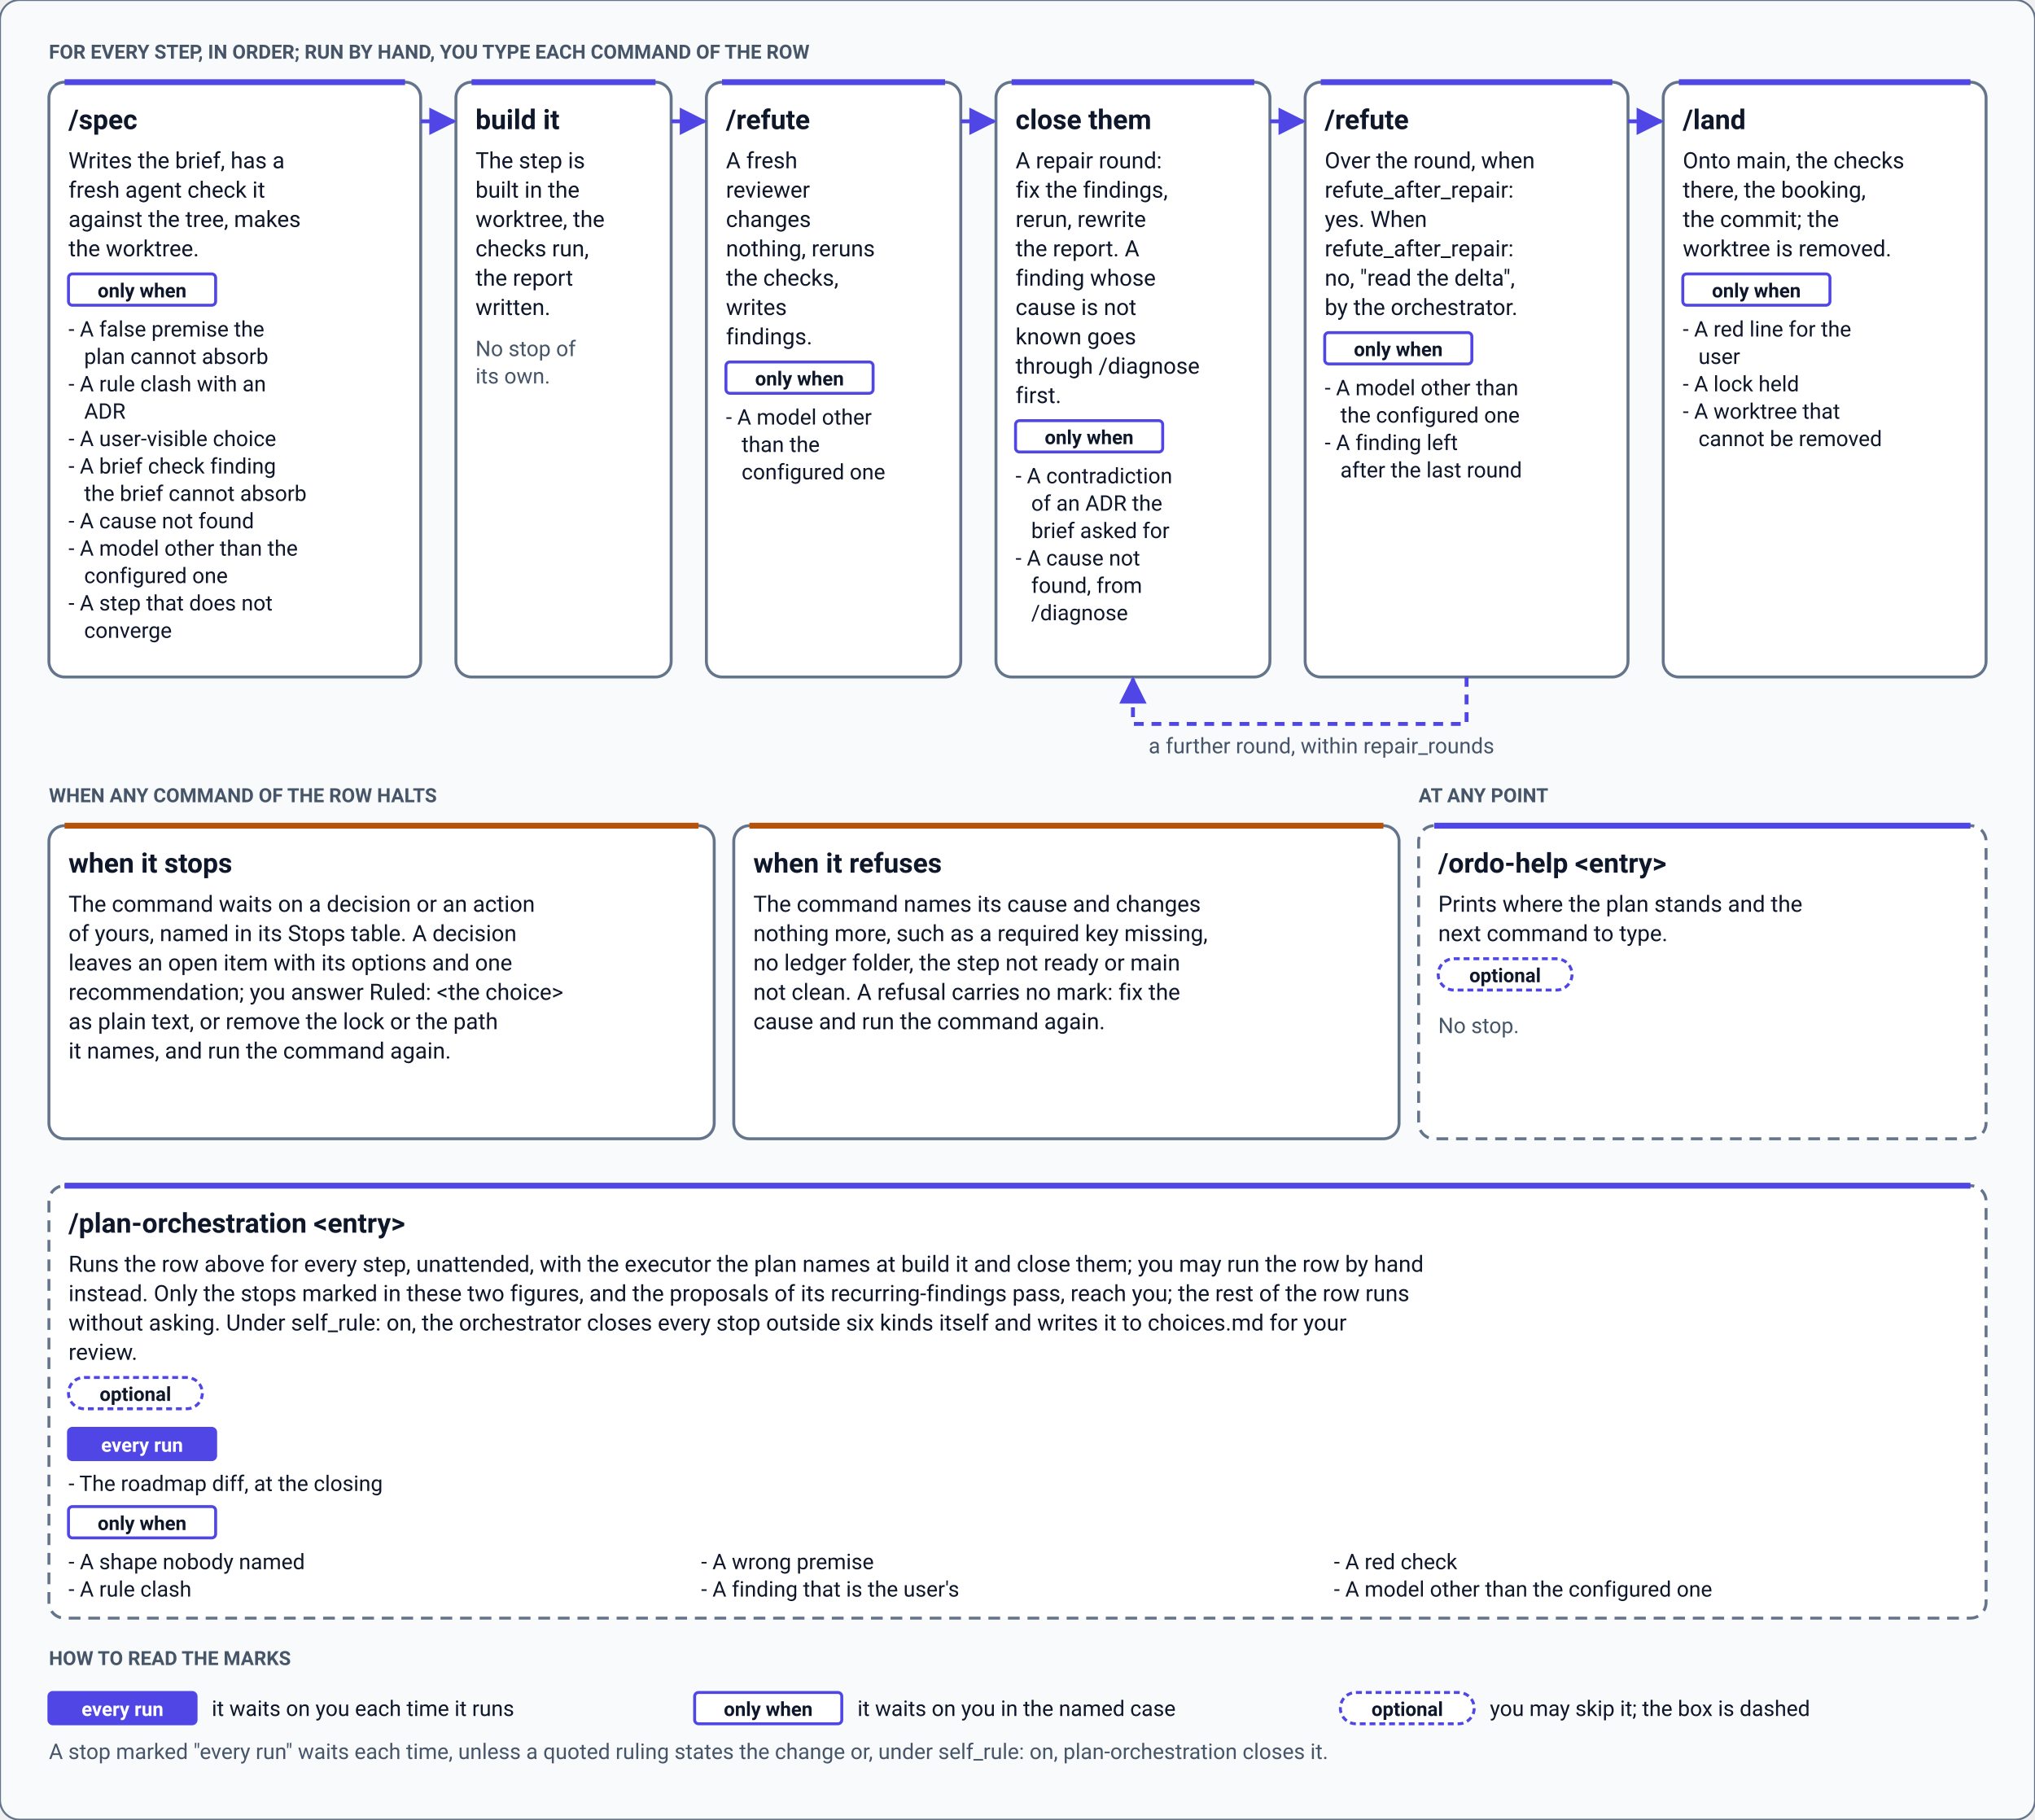
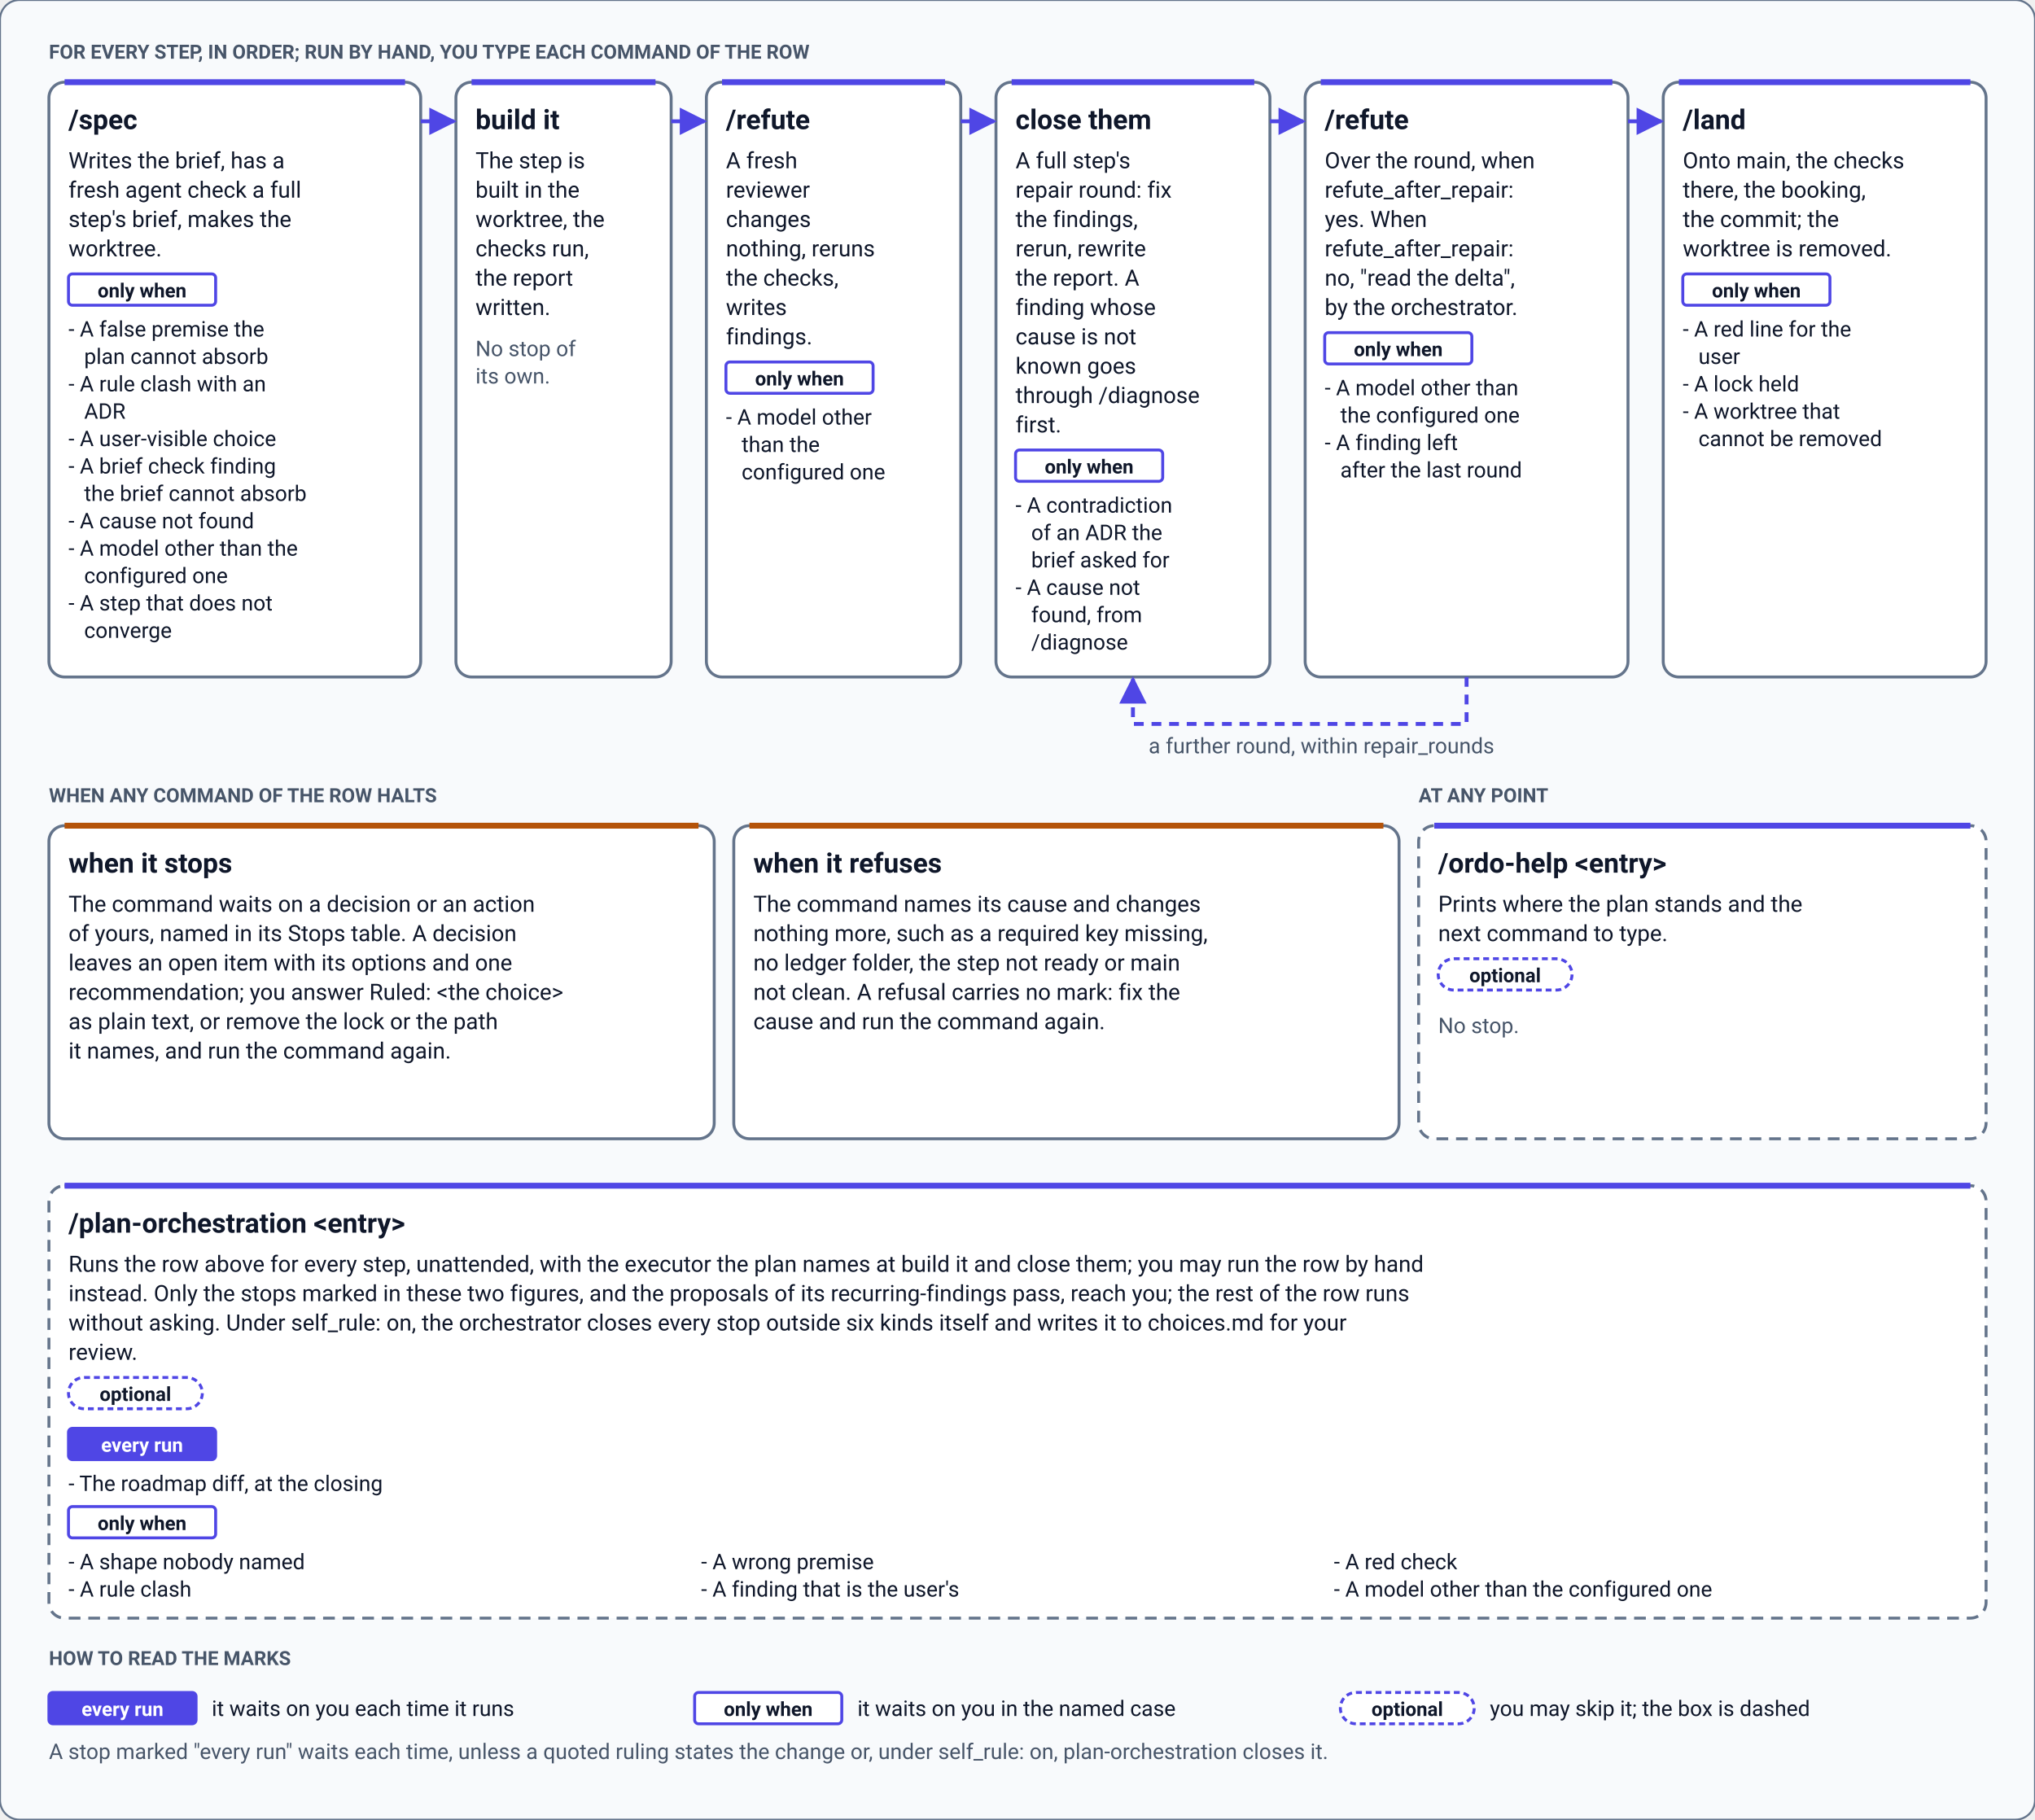
<svg xmlns="http://www.w3.org/2000/svg" viewBox="0 0 1040 930" width="1040" height="930" role="img" aria-label="The loop of one step as boxes in order: /spec, build it, /refute, close them, which sends a finding whose cause is not known through /diagnose, /refute over the round, and /land, with a return for a further round, a card for when a command stops, a card for when it refuses, the optional /ordo-help card, and the optional /plan-orchestration band. Each box lists the stops where you are asked, marked every run, only when or optional.">
  <defs>
    <marker id="arrow" viewBox="0 0 10 10" refX="9" refY="5" markerWidth="7" markerHeight="7" orient="auto">
      <path d="M0,0 L10,5 L0,10 z" fill="#4f46e5" />
    </marker>
  </defs>
  <rect x="0" y="0" width="1040" height="930" rx="10" fill="#f8fafc" stroke="#64748b" />
  <text x="25" y="30" font-family="ui-sans-serif, -apple-system, 'Segoe UI', Roboto, Helvetica, Arial, sans-serif" font-size="10" fill="#475569" font-weight="700" text-anchor="start">FOR EVERY STEP, IN ORDER; RUN BY HAND, YOU TYPE EACH COMMAND OF THE ROW</text>
  <rect x="25" y="42" width="190" height="304" rx="8" fill="#ffffff" stroke="#64748b" stroke-width="1.5" />
  <line x1="33" y1="42" x2="207" y2="42" stroke="#4f46e5" stroke-width="3" />
  <text x="35" y="66" font-family="ui-sans-serif, -apple-system, 'Segoe UI', Roboto, Helvetica, Arial, sans-serif" font-size="14" fill="#0f172a" font-weight="700" text-anchor="start">/spec</text>
  <text x="35" y="86" font-family="ui-sans-serif, -apple-system, 'Segoe UI', Roboto, Helvetica, Arial, sans-serif" font-size="11.5" fill="#0f172a" font-weight="400" text-anchor="start">Writes the brief, has a</text>
-   <text x="35" y="101" font-family="ui-sans-serif, -apple-system, 'Segoe UI', Roboto, Helvetica, Arial, sans-serif" font-size="11.5" fill="#0f172a" font-weight="400" text-anchor="start">fresh agent check it</text>
-   <text x="35" y="116" font-family="ui-sans-serif, -apple-system, 'Segoe UI', Roboto, Helvetica, Arial, sans-serif" font-size="11.5" fill="#0f172a" font-weight="400" text-anchor="start">against the tree, makes</text>
-   <text x="35" y="131" font-family="ui-sans-serif, -apple-system, 'Segoe UI', Roboto, Helvetica, Arial, sans-serif" font-size="11.5" fill="#0f172a" font-weight="400" text-anchor="start">the worktree.</text>
+   <text x="35" y="101" font-family="ui-sans-serif, -apple-system, 'Segoe UI', Roboto, Helvetica, Arial, sans-serif" font-size="11.5" fill="#0f172a" font-weight="400" text-anchor="start">fresh agent check a full</text>
+   <text x="35" y="116" font-family="ui-sans-serif, -apple-system, 'Segoe UI', Roboto, Helvetica, Arial, sans-serif" font-size="11.5" fill="#0f172a" font-weight="400" text-anchor="start">step's brief, makes the</text>
+   <text x="35" y="131" font-family="ui-sans-serif, -apple-system, 'Segoe UI', Roboto, Helvetica, Arial, sans-serif" font-size="11.5" fill="#0f172a" font-weight="400" text-anchor="start">worktree.</text>
  <rect x="35" y="140" width="75.2" height="16" rx="2" fill="#ffffff" stroke="#4f46e5" stroke-width="1.5" />
  <text x="72.6" y="152" font-family="ui-sans-serif, -apple-system, 'Segoe UI', Roboto, Helvetica, Arial, sans-serif" font-size="10" fill="#0f172a" font-weight="700" text-anchor="middle">only when</text>
  <text x="35" y="172" font-family="ui-sans-serif, -apple-system, 'Segoe UI', Roboto, Helvetica, Arial, sans-serif" font-size="11" fill="#0f172a" font-weight="400" text-anchor="start">- A false premise the</text>
  <text x="43" y="186" font-family="ui-sans-serif, -apple-system, 'Segoe UI', Roboto, Helvetica, Arial, sans-serif" font-size="11" fill="#0f172a" font-weight="400" text-anchor="start">plan cannot absorb</text>
  <text x="35" y="200" font-family="ui-sans-serif, -apple-system, 'Segoe UI', Roboto, Helvetica, Arial, sans-serif" font-size="11" fill="#0f172a" font-weight="400" text-anchor="start">- A rule clash with an</text>
  <text x="43" y="214" font-family="ui-sans-serif, -apple-system, 'Segoe UI', Roboto, Helvetica, Arial, sans-serif" font-size="11" fill="#0f172a" font-weight="400" text-anchor="start">ADR</text>
  <text x="35" y="228" font-family="ui-sans-serif, -apple-system, 'Segoe UI', Roboto, Helvetica, Arial, sans-serif" font-size="11" fill="#0f172a" font-weight="400" text-anchor="start">- A user-visible choice</text>
  <text x="35" y="242" font-family="ui-sans-serif, -apple-system, 'Segoe UI', Roboto, Helvetica, Arial, sans-serif" font-size="11" fill="#0f172a" font-weight="400" text-anchor="start">- A brief check finding</text>
  <text x="43" y="256" font-family="ui-sans-serif, -apple-system, 'Segoe UI', Roboto, Helvetica, Arial, sans-serif" font-size="11" fill="#0f172a" font-weight="400" text-anchor="start">the brief cannot absorb</text>
  <text x="35" y="270" font-family="ui-sans-serif, -apple-system, 'Segoe UI', Roboto, Helvetica, Arial, sans-serif" font-size="11" fill="#0f172a" font-weight="400" text-anchor="start">- A cause not found</text>
  <text x="35" y="284" font-family="ui-sans-serif, -apple-system, 'Segoe UI', Roboto, Helvetica, Arial, sans-serif" font-size="11" fill="#0f172a" font-weight="400" text-anchor="start">- A model other than the</text>
  <text x="43" y="298" font-family="ui-sans-serif, -apple-system, 'Segoe UI', Roboto, Helvetica, Arial, sans-serif" font-size="11" fill="#0f172a" font-weight="400" text-anchor="start">configured one</text>
  <text x="35" y="312" font-family="ui-sans-serif, -apple-system, 'Segoe UI', Roboto, Helvetica, Arial, sans-serif" font-size="11" fill="#0f172a" font-weight="400" text-anchor="start">- A step that does not</text>
  <text x="43" y="326" font-family="ui-sans-serif, -apple-system, 'Segoe UI', Roboto, Helvetica, Arial, sans-serif" font-size="11" fill="#0f172a" font-weight="400" text-anchor="start">converge</text>
  <rect x="233" y="42" width="110" height="304" rx="8" fill="#ffffff" stroke="#64748b" stroke-width="1.5" />
  <line x1="241" y1="42" x2="335" y2="42" stroke="#4f46e5" stroke-width="3" />
  <text x="243" y="66" font-family="ui-sans-serif, -apple-system, 'Segoe UI', Roboto, Helvetica, Arial, sans-serif" font-size="14" fill="#0f172a" font-weight="700" text-anchor="start">build it</text>
  <text x="243" y="86" font-family="ui-sans-serif, -apple-system, 'Segoe UI', Roboto, Helvetica, Arial, sans-serif" font-size="11.5" fill="#0f172a" font-weight="400" text-anchor="start">The step is</text>
  <text x="243" y="101" font-family="ui-sans-serif, -apple-system, 'Segoe UI', Roboto, Helvetica, Arial, sans-serif" font-size="11.5" fill="#0f172a" font-weight="400" text-anchor="start">built in the</text>
  <text x="243" y="116" font-family="ui-sans-serif, -apple-system, 'Segoe UI', Roboto, Helvetica, Arial, sans-serif" font-size="11.5" fill="#0f172a" font-weight="400" text-anchor="start">worktree, the</text>
  <text x="243" y="131" font-family="ui-sans-serif, -apple-system, 'Segoe UI', Roboto, Helvetica, Arial, sans-serif" font-size="11.5" fill="#0f172a" font-weight="400" text-anchor="start">checks run,</text>
  <text x="243" y="146" font-family="ui-sans-serif, -apple-system, 'Segoe UI', Roboto, Helvetica, Arial, sans-serif" font-size="11.5" fill="#0f172a" font-weight="400" text-anchor="start">the report</text>
  <text x="243" y="161" font-family="ui-sans-serif, -apple-system, 'Segoe UI', Roboto, Helvetica, Arial, sans-serif" font-size="11.5" fill="#0f172a" font-weight="400" text-anchor="start">written.</text>
  <text x="243" y="182" font-family="ui-sans-serif, -apple-system, 'Segoe UI', Roboto, Helvetica, Arial, sans-serif" font-size="11" fill="#475569" font-weight="400" text-anchor="start">No stop of</text>
  <text x="243" y="196" font-family="ui-sans-serif, -apple-system, 'Segoe UI', Roboto, Helvetica, Arial, sans-serif" font-size="11" fill="#475569" font-weight="400" text-anchor="start">its own.</text>
  <rect x="361" y="42" width="130" height="304" rx="8" fill="#ffffff" stroke="#64748b" stroke-width="1.5" />
  <line x1="369" y1="42" x2="483" y2="42" stroke="#4f46e5" stroke-width="3" />
  <text x="371" y="66" font-family="ui-sans-serif, -apple-system, 'Segoe UI', Roboto, Helvetica, Arial, sans-serif" font-size="14" fill="#0f172a" font-weight="700" text-anchor="start">/refute</text>
  <text x="371" y="86" font-family="ui-sans-serif, -apple-system, 'Segoe UI', Roboto, Helvetica, Arial, sans-serif" font-size="11.5" fill="#0f172a" font-weight="400" text-anchor="start">A fresh</text>
  <text x="371" y="101" font-family="ui-sans-serif, -apple-system, 'Segoe UI', Roboto, Helvetica, Arial, sans-serif" font-size="11.5" fill="#0f172a" font-weight="400" text-anchor="start">reviewer</text>
  <text x="371" y="116" font-family="ui-sans-serif, -apple-system, 'Segoe UI', Roboto, Helvetica, Arial, sans-serif" font-size="11.5" fill="#0f172a" font-weight="400" text-anchor="start">changes</text>
  <text x="371" y="131" font-family="ui-sans-serif, -apple-system, 'Segoe UI', Roboto, Helvetica, Arial, sans-serif" font-size="11.5" fill="#0f172a" font-weight="400" text-anchor="start">nothing, reruns</text>
  <text x="371" y="146" font-family="ui-sans-serif, -apple-system, 'Segoe UI', Roboto, Helvetica, Arial, sans-serif" font-size="11.5" fill="#0f172a" font-weight="400" text-anchor="start">the checks,</text>
  <text x="371" y="161" font-family="ui-sans-serif, -apple-system, 'Segoe UI', Roboto, Helvetica, Arial, sans-serif" font-size="11.5" fill="#0f172a" font-weight="400" text-anchor="start">writes</text>
  <text x="371" y="176" font-family="ui-sans-serif, -apple-system, 'Segoe UI', Roboto, Helvetica, Arial, sans-serif" font-size="11.5" fill="#0f172a" font-weight="400" text-anchor="start">findings.</text>
  <rect x="371" y="185" width="75.2" height="16" rx="2" fill="#ffffff" stroke="#4f46e5" stroke-width="1.5" />
  <text x="408.6" y="197" font-family="ui-sans-serif, -apple-system, 'Segoe UI', Roboto, Helvetica, Arial, sans-serif" font-size="10" fill="#0f172a" font-weight="700" text-anchor="middle">only when</text>
  <text x="371" y="217" font-family="ui-sans-serif, -apple-system, 'Segoe UI', Roboto, Helvetica, Arial, sans-serif" font-size="11" fill="#0f172a" font-weight="400" text-anchor="start">- A model other</text>
  <text x="379" y="231" font-family="ui-sans-serif, -apple-system, 'Segoe UI', Roboto, Helvetica, Arial, sans-serif" font-size="11" fill="#0f172a" font-weight="400" text-anchor="start">than the</text>
  <text x="379" y="245" font-family="ui-sans-serif, -apple-system, 'Segoe UI', Roboto, Helvetica, Arial, sans-serif" font-size="11" fill="#0f172a" font-weight="400" text-anchor="start">configured one</text>
  <rect x="509" y="42" width="140" height="304" rx="8" fill="#ffffff" stroke="#64748b" stroke-width="1.5" />
  <line x1="517" y1="42" x2="641" y2="42" stroke="#4f46e5" stroke-width="3" />
  <text x="519" y="66" font-family="ui-sans-serif, -apple-system, 'Segoe UI', Roboto, Helvetica, Arial, sans-serif" font-size="14" fill="#0f172a" font-weight="700" text-anchor="start">close them</text>
-   <text x="519" y="86" font-family="ui-sans-serif, -apple-system, 'Segoe UI', Roboto, Helvetica, Arial, sans-serif" font-size="11.5" fill="#0f172a" font-weight="400" text-anchor="start">A repair round:</text>
-   <text x="519" y="101" font-family="ui-sans-serif, -apple-system, 'Segoe UI', Roboto, Helvetica, Arial, sans-serif" font-size="11.5" fill="#0f172a" font-weight="400" text-anchor="start">fix the findings,</text>
-   <text x="519" y="116" font-family="ui-sans-serif, -apple-system, 'Segoe UI', Roboto, Helvetica, Arial, sans-serif" font-size="11.5" fill="#0f172a" font-weight="400" text-anchor="start">rerun, rewrite</text>
-   <text x="519" y="131" font-family="ui-sans-serif, -apple-system, 'Segoe UI', Roboto, Helvetica, Arial, sans-serif" font-size="11.5" fill="#0f172a" font-weight="400" text-anchor="start">the report. A</text>
-   <text x="519" y="146" font-family="ui-sans-serif, -apple-system, 'Segoe UI', Roboto, Helvetica, Arial, sans-serif" font-size="11.5" fill="#0f172a" font-weight="400" text-anchor="start">finding whose</text>
-   <text x="519" y="161" font-family="ui-sans-serif, -apple-system, 'Segoe UI', Roboto, Helvetica, Arial, sans-serif" font-size="11.5" fill="#0f172a" font-weight="400" text-anchor="start">cause is not</text>
-   <text x="519" y="176" font-family="ui-sans-serif, -apple-system, 'Segoe UI', Roboto, Helvetica, Arial, sans-serif" font-size="11.5" fill="#0f172a" font-weight="400" text-anchor="start">known goes</text>
-   <text x="519" y="191" font-family="ui-sans-serif, -apple-system, 'Segoe UI', Roboto, Helvetica, Arial, sans-serif" font-size="11.5" fill="#0f172a" font-weight="400" text-anchor="start">through /diagnose</text>
-   <text x="519" y="206" font-family="ui-sans-serif, -apple-system, 'Segoe UI', Roboto, Helvetica, Arial, sans-serif" font-size="11.5" fill="#0f172a" font-weight="400" text-anchor="start">first.</text>
-   <rect x="519" y="215" width="75.2" height="16" rx="2" fill="#ffffff" stroke="#4f46e5" stroke-width="1.5" />
-   <text x="556.6" y="227" font-family="ui-sans-serif, -apple-system, 'Segoe UI', Roboto, Helvetica, Arial, sans-serif" font-size="10" fill="#0f172a" font-weight="700" text-anchor="middle">only when</text>
-   <text x="519" y="247" font-family="ui-sans-serif, -apple-system, 'Segoe UI', Roboto, Helvetica, Arial, sans-serif" font-size="11" fill="#0f172a" font-weight="400" text-anchor="start">- A contradiction</text>
-   <text x="527" y="261" font-family="ui-sans-serif, -apple-system, 'Segoe UI', Roboto, Helvetica, Arial, sans-serif" font-size="11" fill="#0f172a" font-weight="400" text-anchor="start">of an ADR the</text>
-   <text x="527" y="275" font-family="ui-sans-serif, -apple-system, 'Segoe UI', Roboto, Helvetica, Arial, sans-serif" font-size="11" fill="#0f172a" font-weight="400" text-anchor="start">brief asked for</text>
-   <text x="519" y="289" font-family="ui-sans-serif, -apple-system, 'Segoe UI', Roboto, Helvetica, Arial, sans-serif" font-size="11" fill="#0f172a" font-weight="400" text-anchor="start">- A cause not</text>
-   <text x="527" y="303" font-family="ui-sans-serif, -apple-system, 'Segoe UI', Roboto, Helvetica, Arial, sans-serif" font-size="11" fill="#0f172a" font-weight="400" text-anchor="start">found, from</text>
-   <text x="527" y="317" font-family="ui-sans-serif, -apple-system, 'Segoe UI', Roboto, Helvetica, Arial, sans-serif" font-size="11" fill="#0f172a" font-weight="400" text-anchor="start">/diagnose</text>
+   <text x="519" y="86" font-family="ui-sans-serif, -apple-system, 'Segoe UI', Roboto, Helvetica, Arial, sans-serif" font-size="11.5" fill="#0f172a" font-weight="400" text-anchor="start">A full step's</text>
+   <text x="519" y="101" font-family="ui-sans-serif, -apple-system, 'Segoe UI', Roboto, Helvetica, Arial, sans-serif" font-size="11.5" fill="#0f172a" font-weight="400" text-anchor="start">repair round: fix</text>
+   <text x="519" y="116" font-family="ui-sans-serif, -apple-system, 'Segoe UI', Roboto, Helvetica, Arial, sans-serif" font-size="11.5" fill="#0f172a" font-weight="400" text-anchor="start">the findings,</text>
+   <text x="519" y="131" font-family="ui-sans-serif, -apple-system, 'Segoe UI', Roboto, Helvetica, Arial, sans-serif" font-size="11.5" fill="#0f172a" font-weight="400" text-anchor="start">rerun, rewrite</text>
+   <text x="519" y="146" font-family="ui-sans-serif, -apple-system, 'Segoe UI', Roboto, Helvetica, Arial, sans-serif" font-size="11.5" fill="#0f172a" font-weight="400" text-anchor="start">the report. A</text>
+   <text x="519" y="161" font-family="ui-sans-serif, -apple-system, 'Segoe UI', Roboto, Helvetica, Arial, sans-serif" font-size="11.5" fill="#0f172a" font-weight="400" text-anchor="start">finding whose</text>
+   <text x="519" y="176" font-family="ui-sans-serif, -apple-system, 'Segoe UI', Roboto, Helvetica, Arial, sans-serif" font-size="11.5" fill="#0f172a" font-weight="400" text-anchor="start">cause is not</text>
+   <text x="519" y="191" font-family="ui-sans-serif, -apple-system, 'Segoe UI', Roboto, Helvetica, Arial, sans-serif" font-size="11.5" fill="#0f172a" font-weight="400" text-anchor="start">known goes</text>
+   <text x="519" y="206" font-family="ui-sans-serif, -apple-system, 'Segoe UI', Roboto, Helvetica, Arial, sans-serif" font-size="11.5" fill="#0f172a" font-weight="400" text-anchor="start">through /diagnose</text>
+   <text x="519" y="221" font-family="ui-sans-serif, -apple-system, 'Segoe UI', Roboto, Helvetica, Arial, sans-serif" font-size="11.5" fill="#0f172a" font-weight="400" text-anchor="start">first.</text>
+   <rect x="519" y="230" width="75.2" height="16" rx="2" fill="#ffffff" stroke="#4f46e5" stroke-width="1.5" />
+   <text x="556.6" y="242" font-family="ui-sans-serif, -apple-system, 'Segoe UI', Roboto, Helvetica, Arial, sans-serif" font-size="10" fill="#0f172a" font-weight="700" text-anchor="middle">only when</text>
+   <text x="519" y="262" font-family="ui-sans-serif, -apple-system, 'Segoe UI', Roboto, Helvetica, Arial, sans-serif" font-size="11" fill="#0f172a" font-weight="400" text-anchor="start">- A contradiction</text>
+   <text x="527" y="276" font-family="ui-sans-serif, -apple-system, 'Segoe UI', Roboto, Helvetica, Arial, sans-serif" font-size="11" fill="#0f172a" font-weight="400" text-anchor="start">of an ADR the</text>
+   <text x="527" y="290" font-family="ui-sans-serif, -apple-system, 'Segoe UI', Roboto, Helvetica, Arial, sans-serif" font-size="11" fill="#0f172a" font-weight="400" text-anchor="start">brief asked for</text>
+   <text x="519" y="304" font-family="ui-sans-serif, -apple-system, 'Segoe UI', Roboto, Helvetica, Arial, sans-serif" font-size="11" fill="#0f172a" font-weight="400" text-anchor="start">- A cause not</text>
+   <text x="527" y="318" font-family="ui-sans-serif, -apple-system, 'Segoe UI', Roboto, Helvetica, Arial, sans-serif" font-size="11" fill="#0f172a" font-weight="400" text-anchor="start">found, from</text>
+   <text x="527" y="332" font-family="ui-sans-serif, -apple-system, 'Segoe UI', Roboto, Helvetica, Arial, sans-serif" font-size="11" fill="#0f172a" font-weight="400" text-anchor="start">/diagnose</text>
  <rect x="667" y="42" width="165" height="304" rx="8" fill="#ffffff" stroke="#64748b" stroke-width="1.5" />
  <line x1="675" y1="42" x2="824" y2="42" stroke="#4f46e5" stroke-width="3" />
  <text x="677" y="66" font-family="ui-sans-serif, -apple-system, 'Segoe UI', Roboto, Helvetica, Arial, sans-serif" font-size="14" fill="#0f172a" font-weight="700" text-anchor="start">/refute</text>
  <text x="677" y="86" font-family="ui-sans-serif, -apple-system, 'Segoe UI', Roboto, Helvetica, Arial, sans-serif" font-size="11.5" fill="#0f172a" font-weight="400" text-anchor="start">Over the round, when</text>
  <text x="677" y="101" font-family="ui-sans-serif, -apple-system, 'Segoe UI', Roboto, Helvetica, Arial, sans-serif" font-size="11.5" fill="#0f172a" font-weight="400" text-anchor="start">refute_after_repair:</text>
  <text x="677" y="116" font-family="ui-sans-serif, -apple-system, 'Segoe UI', Roboto, Helvetica, Arial, sans-serif" font-size="11.5" fill="#0f172a" font-weight="400" text-anchor="start">yes. When</text>
  <text x="677" y="131" font-family="ui-sans-serif, -apple-system, 'Segoe UI', Roboto, Helvetica, Arial, sans-serif" font-size="11.5" fill="#0f172a" font-weight="400" text-anchor="start">refute_after_repair:</text>
  <text x="677" y="146" font-family="ui-sans-serif, -apple-system, 'Segoe UI', Roboto, Helvetica, Arial, sans-serif" font-size="11.5" fill="#0f172a" font-weight="400" text-anchor="start">no, "read the delta",</text>
  <text x="677" y="161" font-family="ui-sans-serif, -apple-system, 'Segoe UI', Roboto, Helvetica, Arial, sans-serif" font-size="11.5" fill="#0f172a" font-weight="400" text-anchor="start">by the orchestrator.</text>
  <rect x="677" y="170" width="75.2" height="16" rx="2" fill="#ffffff" stroke="#4f46e5" stroke-width="1.5" />
  <text x="714.6" y="182" font-family="ui-sans-serif, -apple-system, 'Segoe UI', Roboto, Helvetica, Arial, sans-serif" font-size="10" fill="#0f172a" font-weight="700" text-anchor="middle">only when</text>
  <text x="677" y="202" font-family="ui-sans-serif, -apple-system, 'Segoe UI', Roboto, Helvetica, Arial, sans-serif" font-size="11" fill="#0f172a" font-weight="400" text-anchor="start">- A model other than</text>
  <text x="685" y="216" font-family="ui-sans-serif, -apple-system, 'Segoe UI', Roboto, Helvetica, Arial, sans-serif" font-size="11" fill="#0f172a" font-weight="400" text-anchor="start">the configured one</text>
  <text x="677" y="230" font-family="ui-sans-serif, -apple-system, 'Segoe UI', Roboto, Helvetica, Arial, sans-serif" font-size="11" fill="#0f172a" font-weight="400" text-anchor="start">- A finding left</text>
  <text x="685" y="244" font-family="ui-sans-serif, -apple-system, 'Segoe UI', Roboto, Helvetica, Arial, sans-serif" font-size="11" fill="#0f172a" font-weight="400" text-anchor="start">after the last round</text>
  <rect x="850" y="42" width="165" height="304" rx="8" fill="#ffffff" stroke="#64748b" stroke-width="1.5" />
  <line x1="858" y1="42" x2="1007" y2="42" stroke="#4f46e5" stroke-width="3" />
  <text x="860" y="66" font-family="ui-sans-serif, -apple-system, 'Segoe UI', Roboto, Helvetica, Arial, sans-serif" font-size="14" fill="#0f172a" font-weight="700" text-anchor="start">/land</text>
  <text x="860" y="86" font-family="ui-sans-serif, -apple-system, 'Segoe UI', Roboto, Helvetica, Arial, sans-serif" font-size="11.5" fill="#0f172a" font-weight="400" text-anchor="start">Onto main, the checks</text>
  <text x="860" y="101" font-family="ui-sans-serif, -apple-system, 'Segoe UI', Roboto, Helvetica, Arial, sans-serif" font-size="11.5" fill="#0f172a" font-weight="400" text-anchor="start">there, the booking,</text>
  <text x="860" y="116" font-family="ui-sans-serif, -apple-system, 'Segoe UI', Roboto, Helvetica, Arial, sans-serif" font-size="11.5" fill="#0f172a" font-weight="400" text-anchor="start">the commit; the</text>
  <text x="860" y="131" font-family="ui-sans-serif, -apple-system, 'Segoe UI', Roboto, Helvetica, Arial, sans-serif" font-size="11.5" fill="#0f172a" font-weight="400" text-anchor="start">worktree is removed.</text>
  <rect x="860" y="140" width="75.2" height="16" rx="2" fill="#ffffff" stroke="#4f46e5" stroke-width="1.5" />
  <text x="897.6" y="152" font-family="ui-sans-serif, -apple-system, 'Segoe UI', Roboto, Helvetica, Arial, sans-serif" font-size="10" fill="#0f172a" font-weight="700" text-anchor="middle">only when</text>
  <text x="860" y="172" font-family="ui-sans-serif, -apple-system, 'Segoe UI', Roboto, Helvetica, Arial, sans-serif" font-size="11" fill="#0f172a" font-weight="400" text-anchor="start">- A red line for the</text>
  <text x="868" y="186" font-family="ui-sans-serif, -apple-system, 'Segoe UI', Roboto, Helvetica, Arial, sans-serif" font-size="11" fill="#0f172a" font-weight="400" text-anchor="start">user</text>
  <text x="860" y="200" font-family="ui-sans-serif, -apple-system, 'Segoe UI', Roboto, Helvetica, Arial, sans-serif" font-size="11" fill="#0f172a" font-weight="400" text-anchor="start">- A lock held</text>
  <text x="860" y="214" font-family="ui-sans-serif, -apple-system, 'Segoe UI', Roboto, Helvetica, Arial, sans-serif" font-size="11" fill="#0f172a" font-weight="400" text-anchor="start">- A worktree that</text>
  <text x="868" y="228" font-family="ui-sans-serif, -apple-system, 'Segoe UI', Roboto, Helvetica, Arial, sans-serif" font-size="11" fill="#0f172a" font-weight="400" text-anchor="start">cannot be removed</text>
  <line x1="215" y1="62" x2="232" y2="62" stroke="#4f46e5" stroke-width="2" marker-end="url(#arrow)" />
  <line x1="343" y1="62" x2="360" y2="62" stroke="#4f46e5" stroke-width="2" marker-end="url(#arrow)" />
  <line x1="491" y1="62" x2="508" y2="62" stroke="#4f46e5" stroke-width="2" marker-end="url(#arrow)" />
  <line x1="649" y1="62" x2="666" y2="62" stroke="#4f46e5" stroke-width="2" marker-end="url(#arrow)" />
  <line x1="832" y1="62" x2="849" y2="62" stroke="#4f46e5" stroke-width="2" marker-end="url(#arrow)" />
  <path d="M749.5,346 L749.5,370 L579,370 L579,347" fill="none" stroke="#4f46e5" stroke-width="2" stroke-dasharray="5 4" marker-end="url(#arrow)" stroke-linejoin="round" />
  <text x="587" y="385" font-family="ui-sans-serif, -apple-system, 'Segoe UI', Roboto, Helvetica, Arial, sans-serif" font-size="11" fill="#475569" font-weight="400" text-anchor="start">a further round, within repair_rounds</text>
  <text x="25" y="410" font-family="ui-sans-serif, -apple-system, 'Segoe UI', Roboto, Helvetica, Arial, sans-serif" font-size="10" fill="#475569" font-weight="700" text-anchor="start">WHEN ANY COMMAND OF THE ROW HALTS</text>
  <text x="725" y="410" font-family="ui-sans-serif, -apple-system, 'Segoe UI', Roboto, Helvetica, Arial, sans-serif" font-size="10" fill="#475569" font-weight="700" text-anchor="start">AT ANY POINT</text>
  <rect x="25" y="422" width="340" height="160" rx="8" fill="#ffffff" stroke="#64748b" stroke-width="1.5" />
  <line x1="33" y1="422" x2="357" y2="422" stroke="#b45309" stroke-width="3" />
  <text x="35" y="446" font-family="ui-sans-serif, -apple-system, 'Segoe UI', Roboto, Helvetica, Arial, sans-serif" font-size="14" fill="#0f172a" font-weight="700" text-anchor="start">when it stops</text>
  <text x="35" y="466" font-family="ui-sans-serif, -apple-system, 'Segoe UI', Roboto, Helvetica, Arial, sans-serif" font-size="11.5" fill="#0f172a" font-weight="400" text-anchor="start">The command waits on a decision or an action</text>
  <text x="35" y="481" font-family="ui-sans-serif, -apple-system, 'Segoe UI', Roboto, Helvetica, Arial, sans-serif" font-size="11.5" fill="#0f172a" font-weight="400" text-anchor="start">of yours, named in its Stops table. A decision</text>
  <text x="35" y="496" font-family="ui-sans-serif, -apple-system, 'Segoe UI', Roboto, Helvetica, Arial, sans-serif" font-size="11.5" fill="#0f172a" font-weight="400" text-anchor="start">leaves an open item with its options and one</text>
  <text x="35" y="511" font-family="ui-sans-serif, -apple-system, 'Segoe UI', Roboto, Helvetica, Arial, sans-serif" font-size="11.5" fill="#0f172a" font-weight="400" text-anchor="start">recommendation; you answer Ruled: &lt;the choice&gt;</text>
  <text x="35" y="526" font-family="ui-sans-serif, -apple-system, 'Segoe UI', Roboto, Helvetica, Arial, sans-serif" font-size="11.5" fill="#0f172a" font-weight="400" text-anchor="start">as plain text, or remove the lock or the path</text>
  <text x="35" y="541" font-family="ui-sans-serif, -apple-system, 'Segoe UI', Roboto, Helvetica, Arial, sans-serif" font-size="11.5" fill="#0f172a" font-weight="400" text-anchor="start">it names, and run the command again.</text>
  <rect x="375" y="422" width="340" height="160" rx="8" fill="#ffffff" stroke="#64748b" stroke-width="1.5" />
  <line x1="383" y1="422" x2="707" y2="422" stroke="#b45309" stroke-width="3" />
  <text x="385" y="446" font-family="ui-sans-serif, -apple-system, 'Segoe UI', Roboto, Helvetica, Arial, sans-serif" font-size="14" fill="#0f172a" font-weight="700" text-anchor="start">when it refuses</text>
  <text x="385" y="466" font-family="ui-sans-serif, -apple-system, 'Segoe UI', Roboto, Helvetica, Arial, sans-serif" font-size="11.5" fill="#0f172a" font-weight="400" text-anchor="start">The command names its cause and changes</text>
  <text x="385" y="481" font-family="ui-sans-serif, -apple-system, 'Segoe UI', Roboto, Helvetica, Arial, sans-serif" font-size="11.5" fill="#0f172a" font-weight="400" text-anchor="start">nothing more, such as a required key missing,</text>
  <text x="385" y="496" font-family="ui-sans-serif, -apple-system, 'Segoe UI', Roboto, Helvetica, Arial, sans-serif" font-size="11.5" fill="#0f172a" font-weight="400" text-anchor="start">no ledger folder, the step not ready or main</text>
  <text x="385" y="511" font-family="ui-sans-serif, -apple-system, 'Segoe UI', Roboto, Helvetica, Arial, sans-serif" font-size="11.5" fill="#0f172a" font-weight="400" text-anchor="start">not clean. A refusal carries no mark: fix the</text>
  <text x="385" y="526" font-family="ui-sans-serif, -apple-system, 'Segoe UI', Roboto, Helvetica, Arial, sans-serif" font-size="11.5" fill="#0f172a" font-weight="400" text-anchor="start">cause and run the command again.</text>
  <rect x="725" y="422" width="290" height="160" rx="8" fill="#ffffff" stroke="#64748b" stroke-width="1.5" stroke-dasharray="6 4" />
  <line x1="733" y1="422" x2="1007" y2="422" stroke="#4f46e5" stroke-width="3" />
  <text x="735" y="446" font-family="ui-sans-serif, -apple-system, 'Segoe UI', Roboto, Helvetica, Arial, sans-serif" font-size="14" fill="#0f172a" font-weight="700" text-anchor="start">/ordo-help &lt;entry&gt;</text>
  <text x="735" y="466" font-family="ui-sans-serif, -apple-system, 'Segoe UI', Roboto, Helvetica, Arial, sans-serif" font-size="11.5" fill="#0f172a" font-weight="400" text-anchor="start">Prints where the plan stands and the</text>
  <text x="735" y="481" font-family="ui-sans-serif, -apple-system, 'Segoe UI', Roboto, Helvetica, Arial, sans-serif" font-size="11.5" fill="#0f172a" font-weight="400" text-anchor="start">next command to type.</text>
  <rect x="735" y="490" width="68.4" height="16" rx="8" fill="#ffffff" stroke="#4f46e5" stroke-width="1.5" stroke-dasharray="3 2" />
  <text x="769.2" y="502" font-family="ui-sans-serif, -apple-system, 'Segoe UI', Roboto, Helvetica, Arial, sans-serif" font-size="10" fill="#0f172a" font-weight="700" text-anchor="middle">optional</text>
  <text x="735" y="528" font-family="ui-sans-serif, -apple-system, 'Segoe UI', Roboto, Helvetica, Arial, sans-serif" font-size="11" fill="#475569" font-weight="400" text-anchor="start">No stop.</text>
  <rect x="25" y="606" width="990" height="221" rx="8" fill="#ffffff" stroke="#64748b" stroke-width="1.5" stroke-dasharray="6 4" />
  <line x1="33" y1="606" x2="1007" y2="606" stroke="#4f46e5" stroke-width="3" />
  <text x="35" y="630" font-family="ui-sans-serif, -apple-system, 'Segoe UI', Roboto, Helvetica, Arial, sans-serif" font-size="14" fill="#0f172a" font-weight="700" text-anchor="start">/plan-orchestration &lt;entry&gt;</text>
  <text x="35" y="650" font-family="ui-sans-serif, -apple-system, 'Segoe UI', Roboto, Helvetica, Arial, sans-serif" font-size="11.5" fill="#0f172a" font-weight="400" text-anchor="start">Runs the row above for every step, unattended, with the executor the plan names at build it and close them; you may run the row by hand</text>
  <text x="35" y="665" font-family="ui-sans-serif, -apple-system, 'Segoe UI', Roboto, Helvetica, Arial, sans-serif" font-size="11.5" fill="#0f172a" font-weight="400" text-anchor="start">instead. Only the stops marked in these two figures, and the proposals of its recurring-findings pass, reach you; the rest of the row runs</text>
  <text x="35" y="680" font-family="ui-sans-serif, -apple-system, 'Segoe UI', Roboto, Helvetica, Arial, sans-serif" font-size="11.5" fill="#0f172a" font-weight="400" text-anchor="start">without asking. Under self_rule: on, the orchestrator closes every stop outside six kinds itself and writes it to choices.md for your</text>
  <text x="35" y="695" font-family="ui-sans-serif, -apple-system, 'Segoe UI', Roboto, Helvetica, Arial, sans-serif" font-size="11.5" fill="#0f172a" font-weight="400" text-anchor="start">review.</text>
  <rect x="35" y="704" width="68.4" height="16" rx="8" fill="#ffffff" stroke="#4f46e5" stroke-width="1.5" stroke-dasharray="3 2" />
  <text x="69.2" y="716" font-family="ui-sans-serif, -apple-system, 'Segoe UI', Roboto, Helvetica, Arial, sans-serif" font-size="10" fill="#0f172a" font-weight="700" text-anchor="middle">optional</text>
  <rect x="35" y="730" width="75.2" height="16" rx="2" fill="#4f46e5" stroke="#4f46e5" stroke-width="1.5" />
  <text x="72.6" y="742" font-family="ui-sans-serif, -apple-system, 'Segoe UI', Roboto, Helvetica, Arial, sans-serif" font-size="10" fill="#ffffff" font-weight="700" text-anchor="middle">every run</text>
  <text x="35" y="762" font-family="ui-sans-serif, -apple-system, 'Segoe UI', Roboto, Helvetica, Arial, sans-serif" font-size="11" fill="#0f172a" font-weight="400" text-anchor="start">- The roadmap diff, at the closing</text>
  <rect x="35" y="770" width="75.2" height="16" rx="2" fill="#ffffff" stroke="#4f46e5" stroke-width="1.5" />
  <text x="72.6" y="782" font-family="ui-sans-serif, -apple-system, 'Segoe UI', Roboto, Helvetica, Arial, sans-serif" font-size="10" fill="#0f172a" font-weight="700" text-anchor="middle">only when</text>
  <text x="35" y="802" font-family="ui-sans-serif, -apple-system, 'Segoe UI', Roboto, Helvetica, Arial, sans-serif" font-size="11" fill="#0f172a" font-weight="400" text-anchor="start">- A shape nobody named</text>
  <text x="358.3" y="802" font-family="ui-sans-serif, -apple-system, 'Segoe UI', Roboto, Helvetica, Arial, sans-serif" font-size="11" fill="#0f172a" font-weight="400" text-anchor="start">- A wrong premise</text>
  <text x="681.7" y="802" font-family="ui-sans-serif, -apple-system, 'Segoe UI', Roboto, Helvetica, Arial, sans-serif" font-size="11" fill="#0f172a" font-weight="400" text-anchor="start">- A red check</text>
  <text x="35" y="816" font-family="ui-sans-serif, -apple-system, 'Segoe UI', Roboto, Helvetica, Arial, sans-serif" font-size="11" fill="#0f172a" font-weight="400" text-anchor="start">- A rule clash</text>
  <text x="358.3" y="816" font-family="ui-sans-serif, -apple-system, 'Segoe UI', Roboto, Helvetica, Arial, sans-serif" font-size="11" fill="#0f172a" font-weight="400" text-anchor="start">- A finding that is the user's</text>
  <text x="681.7" y="816" font-family="ui-sans-serif, -apple-system, 'Segoe UI', Roboto, Helvetica, Arial, sans-serif" font-size="11" fill="#0f172a" font-weight="400" text-anchor="start">- A model other than the configured one</text>
  <text x="25" y="851" font-family="ui-sans-serif, -apple-system, 'Segoe UI', Roboto, Helvetica, Arial, sans-serif" font-size="10" fill="#475569" font-weight="700" text-anchor="start">HOW TO READ THE MARKS</text>
  <rect x="25" y="865" width="75.2" height="16" rx="2" fill="#4f46e5" stroke="#4f46e5" stroke-width="1.5" />
  <text x="62.6" y="877" font-family="ui-sans-serif, -apple-system, 'Segoe UI', Roboto, Helvetica, Arial, sans-serif" font-size="10" fill="#ffffff" font-weight="700" text-anchor="middle">every run</text>
  <text x="108.2" y="877" font-family="ui-sans-serif, -apple-system, 'Segoe UI', Roboto, Helvetica, Arial, sans-serif" font-size="11" fill="#0f172a" font-weight="400" text-anchor="start">it waits on you each time it runs</text>
  <rect x="355" y="865" width="75.2" height="16" rx="2" fill="#ffffff" stroke="#4f46e5" stroke-width="1.5" />
  <text x="392.6" y="877" font-family="ui-sans-serif, -apple-system, 'Segoe UI', Roboto, Helvetica, Arial, sans-serif" font-size="10" fill="#0f172a" font-weight="700" text-anchor="middle">only when</text>
  <text x="438.2" y="877" font-family="ui-sans-serif, -apple-system, 'Segoe UI', Roboto, Helvetica, Arial, sans-serif" font-size="11" fill="#0f172a" font-weight="400" text-anchor="start">it waits on you in the named case</text>
  <rect x="685" y="865" width="68.4" height="16" rx="8" fill="#ffffff" stroke="#4f46e5" stroke-width="1.5" stroke-dasharray="3 2" />
  <text x="719.2" y="877" font-family="ui-sans-serif, -apple-system, 'Segoe UI', Roboto, Helvetica, Arial, sans-serif" font-size="10" fill="#0f172a" font-weight="700" text-anchor="middle">optional</text>
  <text x="761.4" y="877" font-family="ui-sans-serif, -apple-system, 'Segoe UI', Roboto, Helvetica, Arial, sans-serif" font-size="11" fill="#0f172a" font-weight="400" text-anchor="start">you may skip it; the box is dashed</text>
  <text x="25" y="899" font-family="ui-sans-serif, -apple-system, 'Segoe UI', Roboto, Helvetica, Arial, sans-serif" font-size="11" fill="#475569" font-weight="400" text-anchor="start">A stop marked "every run" waits each time, unless a quoted ruling states the change or, under self_rule: on, plan-orchestration closes it.</text>
</svg>
